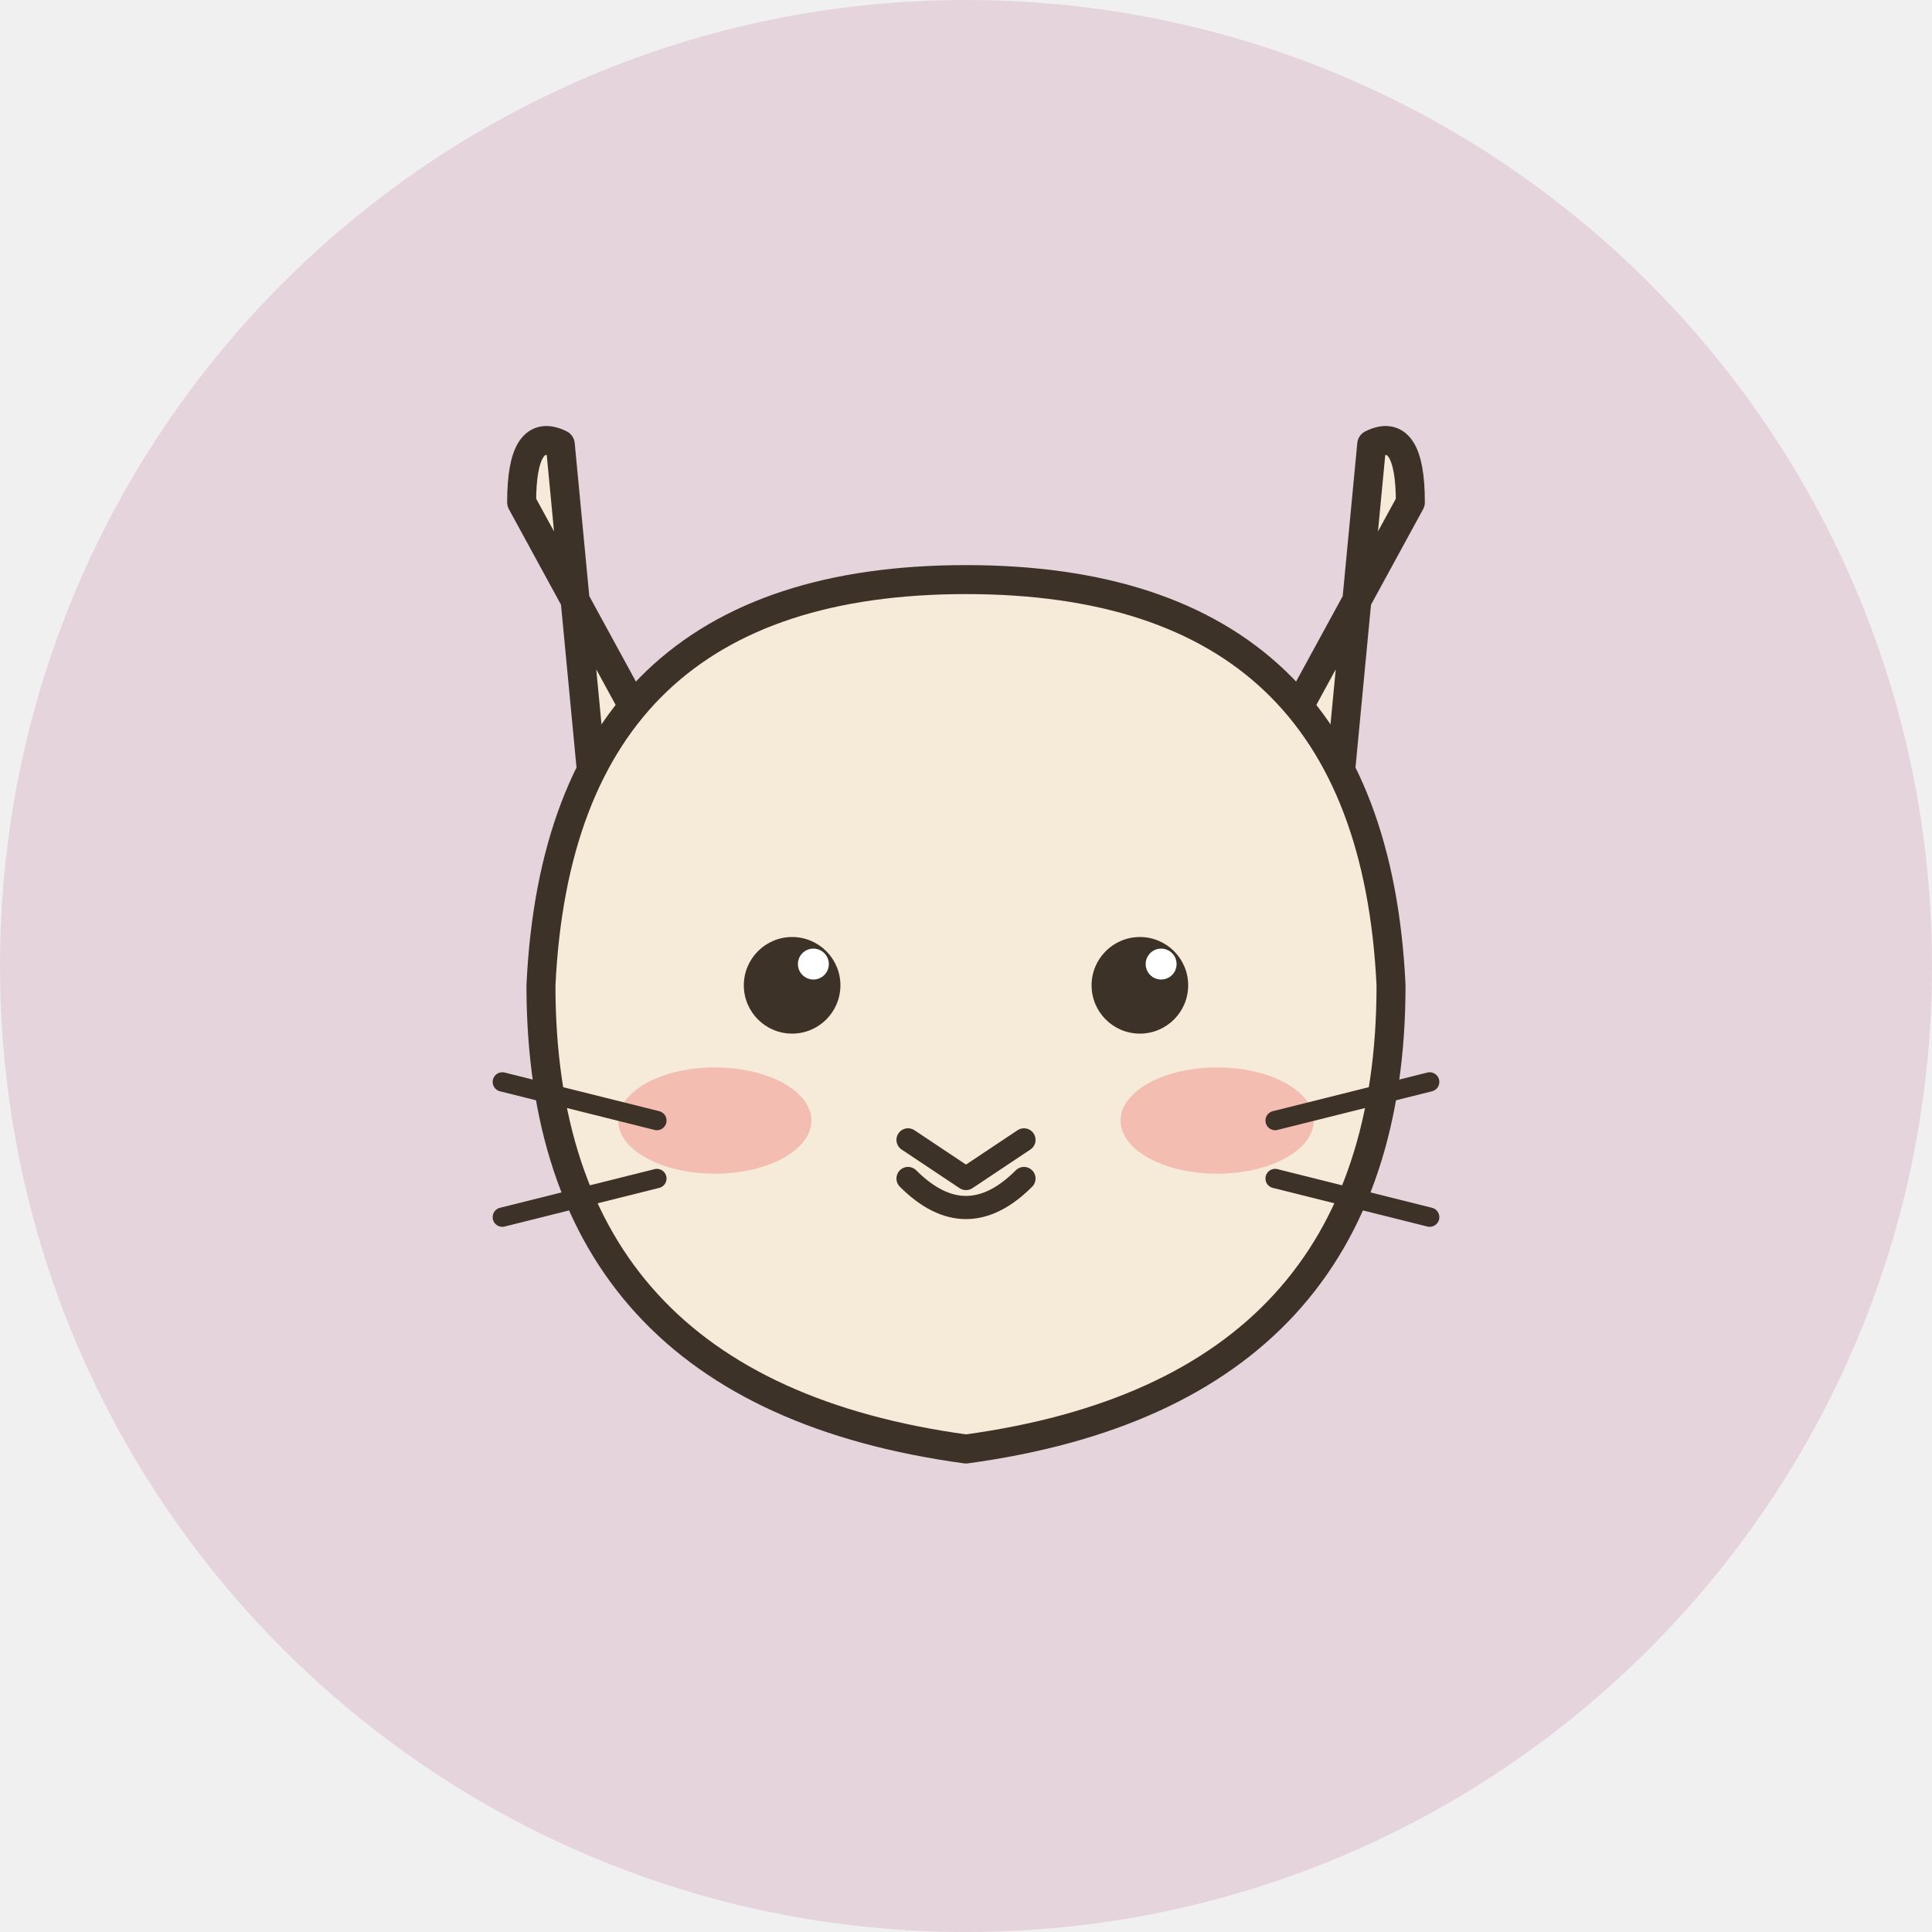
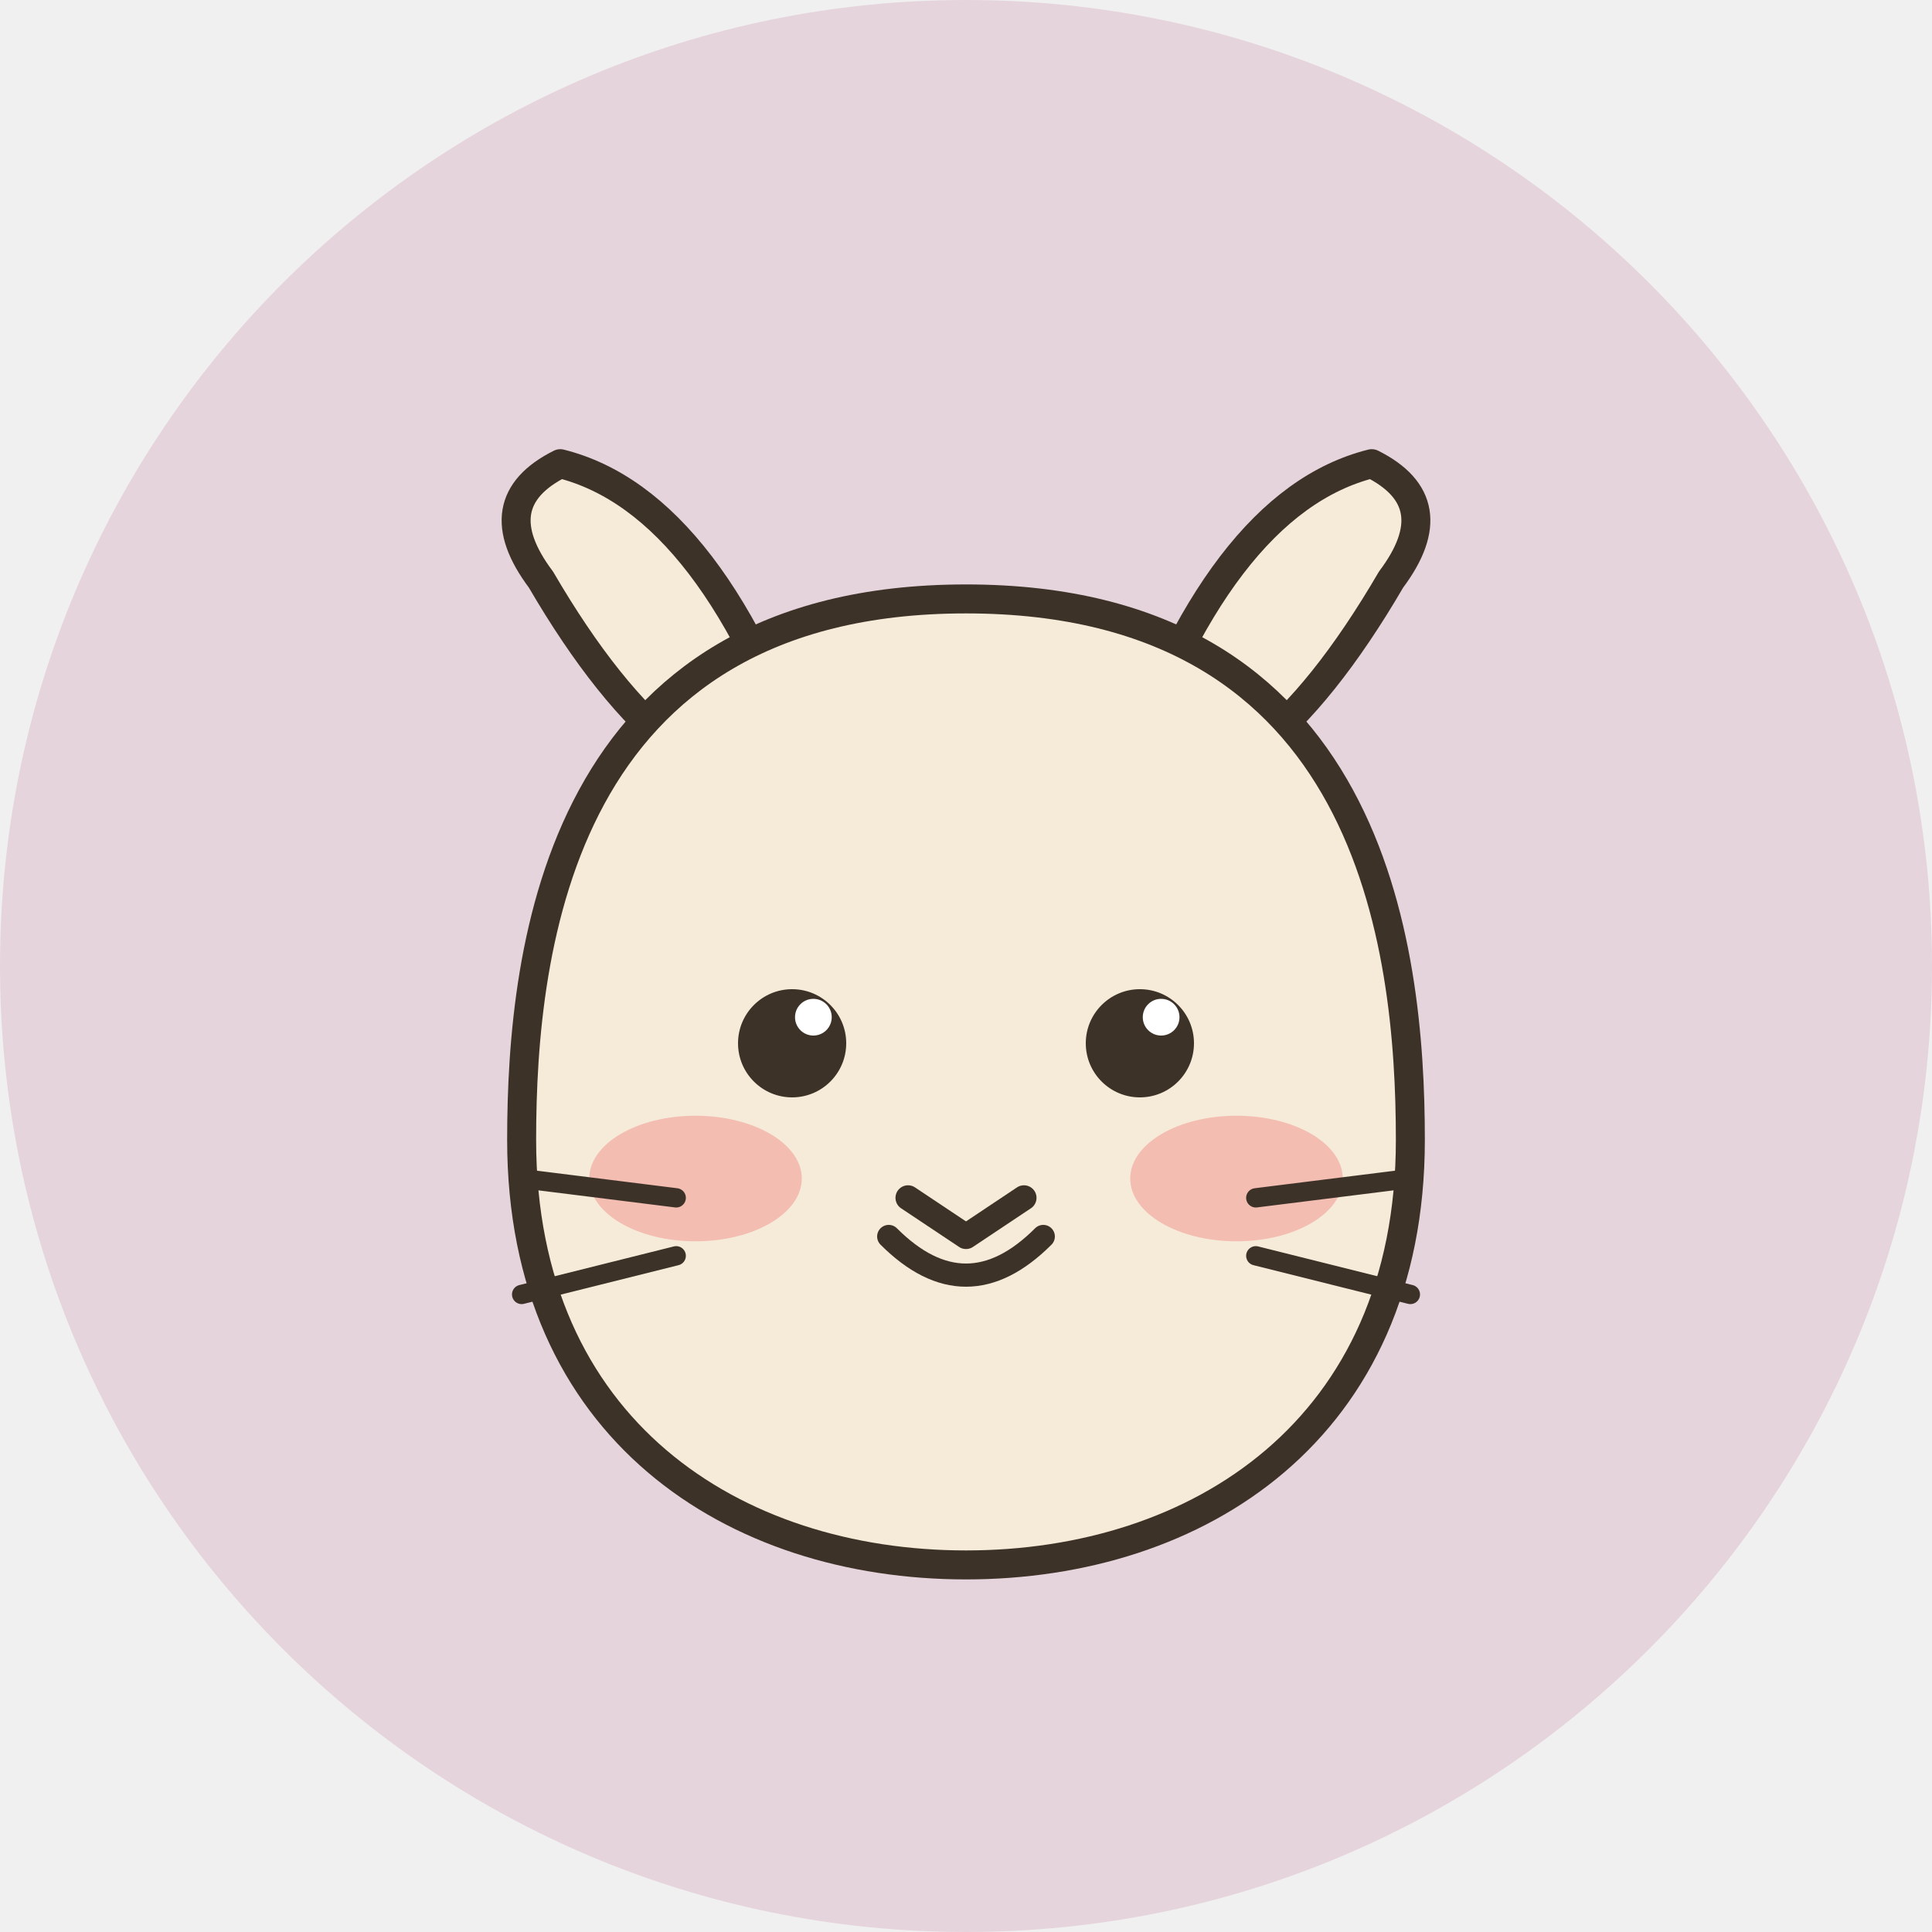
<svg xmlns="http://www.w3.org/2000/svg" viewBox="0 0 200 200" role="img" aria-label="Gato">
  <circle cx="100" cy="100" r="100" fill="#E6D4DC" />
  <g stroke="#3D3228" stroke-width="3" stroke-linejoin="round" stroke-linecap="round" fill="#F6EBD8">
-     <path d="M58 46 Q54 44 54 52 L78 96 Q68 96 62 88 Z" />
-     <path d="M142 46 Q146 44 146 52 L122 96 Q132 96 138 88 Z" />
-     <path d="M100 60 Q58 60 56 102 Q56 144 100 150 Q144 144 144 102 Q142 60 100 60 Z" />
+     <path d="M56 60 Q50 52 58 48 Q74 52 84 82 Q70 84 56 60 Z" />
+     <path d="M144 60 Q150 52 142 48 Q126 52 116 82 Q130 84 144 60 Z" />
+     <path d="M100 62 C58 62 54 98 54 118 C54 148 76 162 100 162 C124 162 146 148 146 118 C146 98 142 62 100 62 Z" />
  </g>
  <g fill="#F2B5AC" opacity="0.85">
-     <ellipse cx="74" cy="116" rx="10" ry="5.5" />
-     <ellipse cx="126" cy="116" rx="10" ry="5.5" />
+     <ellipse cx="72" cy="122" rx="11" ry="6.5" />
+     <ellipse cx="128" cy="122" rx="11" ry="6.5" />
  </g>
  <g fill="#3D3228">
-     <circle cx="82" cy="102" r="5" />
-     <circle cx="118" cy="102" r="5" />
+     <circle cx="82" cy="108" r="5.6" />
+     <circle cx="118" cy="108" r="5.6" />
  </g>
  <g fill="#FFFFFF">
-     <circle cx="84.2" cy="99.8" r="1.6" />
-     <circle cx="120.2" cy="99.8" r="1.6" />
+     <circle cx="84.2" cy="105.3" r="1.9" />
+     <circle cx="120.2" cy="105.3" r="1.9" />
  </g>
-   <path d="M94 118 L100 122 L106 118" fill="none" stroke="#3D3228" stroke-width="2.4" stroke-linejoin="round" stroke-linecap="round" />
-   <path d="M94 122 Q100 128 106 122" fill="none" stroke="#3D3228" stroke-width="2.4" stroke-linejoin="round" stroke-linecap="round" />
+   <path d="M94 124 L100 128 L106 124" fill="none" stroke="#3D3228" stroke-width="2.6" stroke-linejoin="round" stroke-linecap="round" />
+   <path d="M92 128 Q100 136 108 128" fill="none" stroke="#3D3228" stroke-width="2.4" stroke-linejoin="round" stroke-linecap="round" />
  <g stroke="#3D3228" stroke-width="2" stroke-linecap="round" fill="none">
-     <path d="M68 116 L52 112" />
-     <path d="M68 122 L52 126" />
-     <path d="M132 116 L148 112" />
-     <path d="M132 122 L148 126" />
+     <path d="M70 124 L54 122" />
+     <path d="M70 130 L54 134" />
+     <path d="M130 124 L146 122" />
+     <path d="M130 130 L146 134" />
  </g>
</svg>
